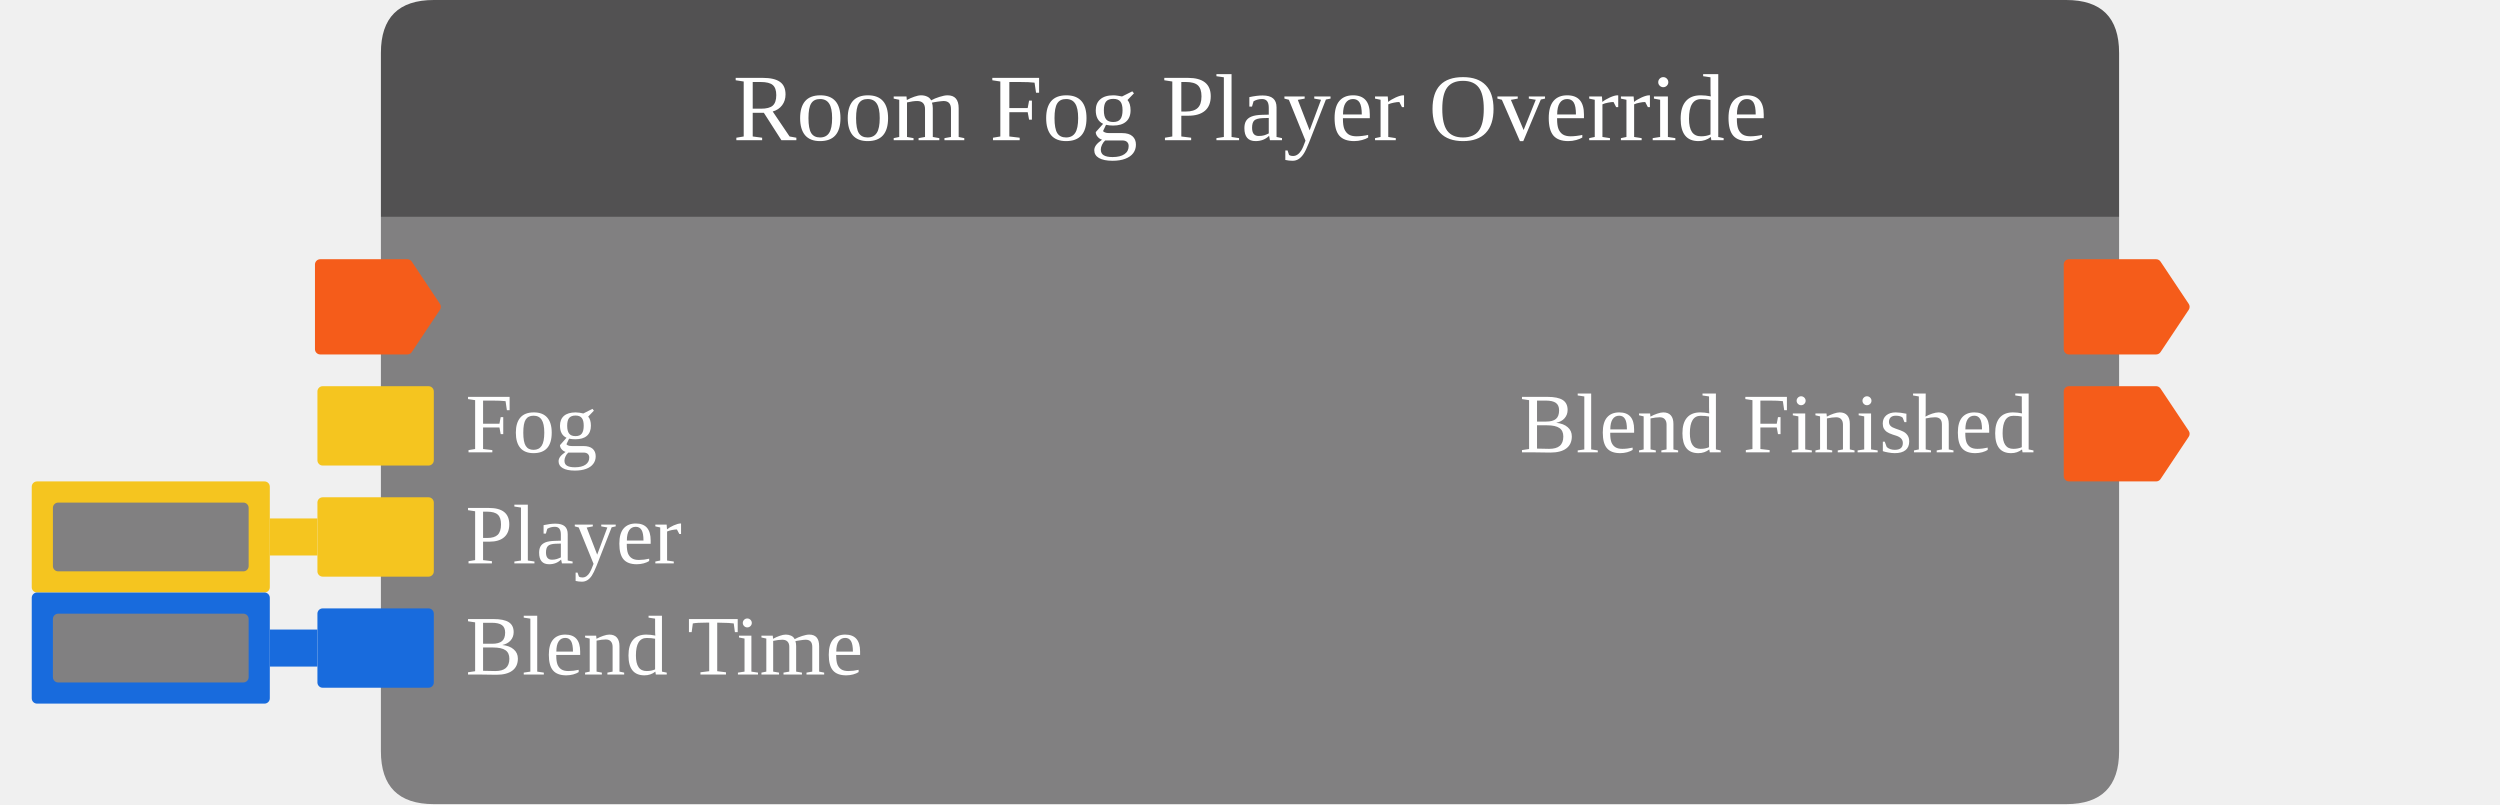
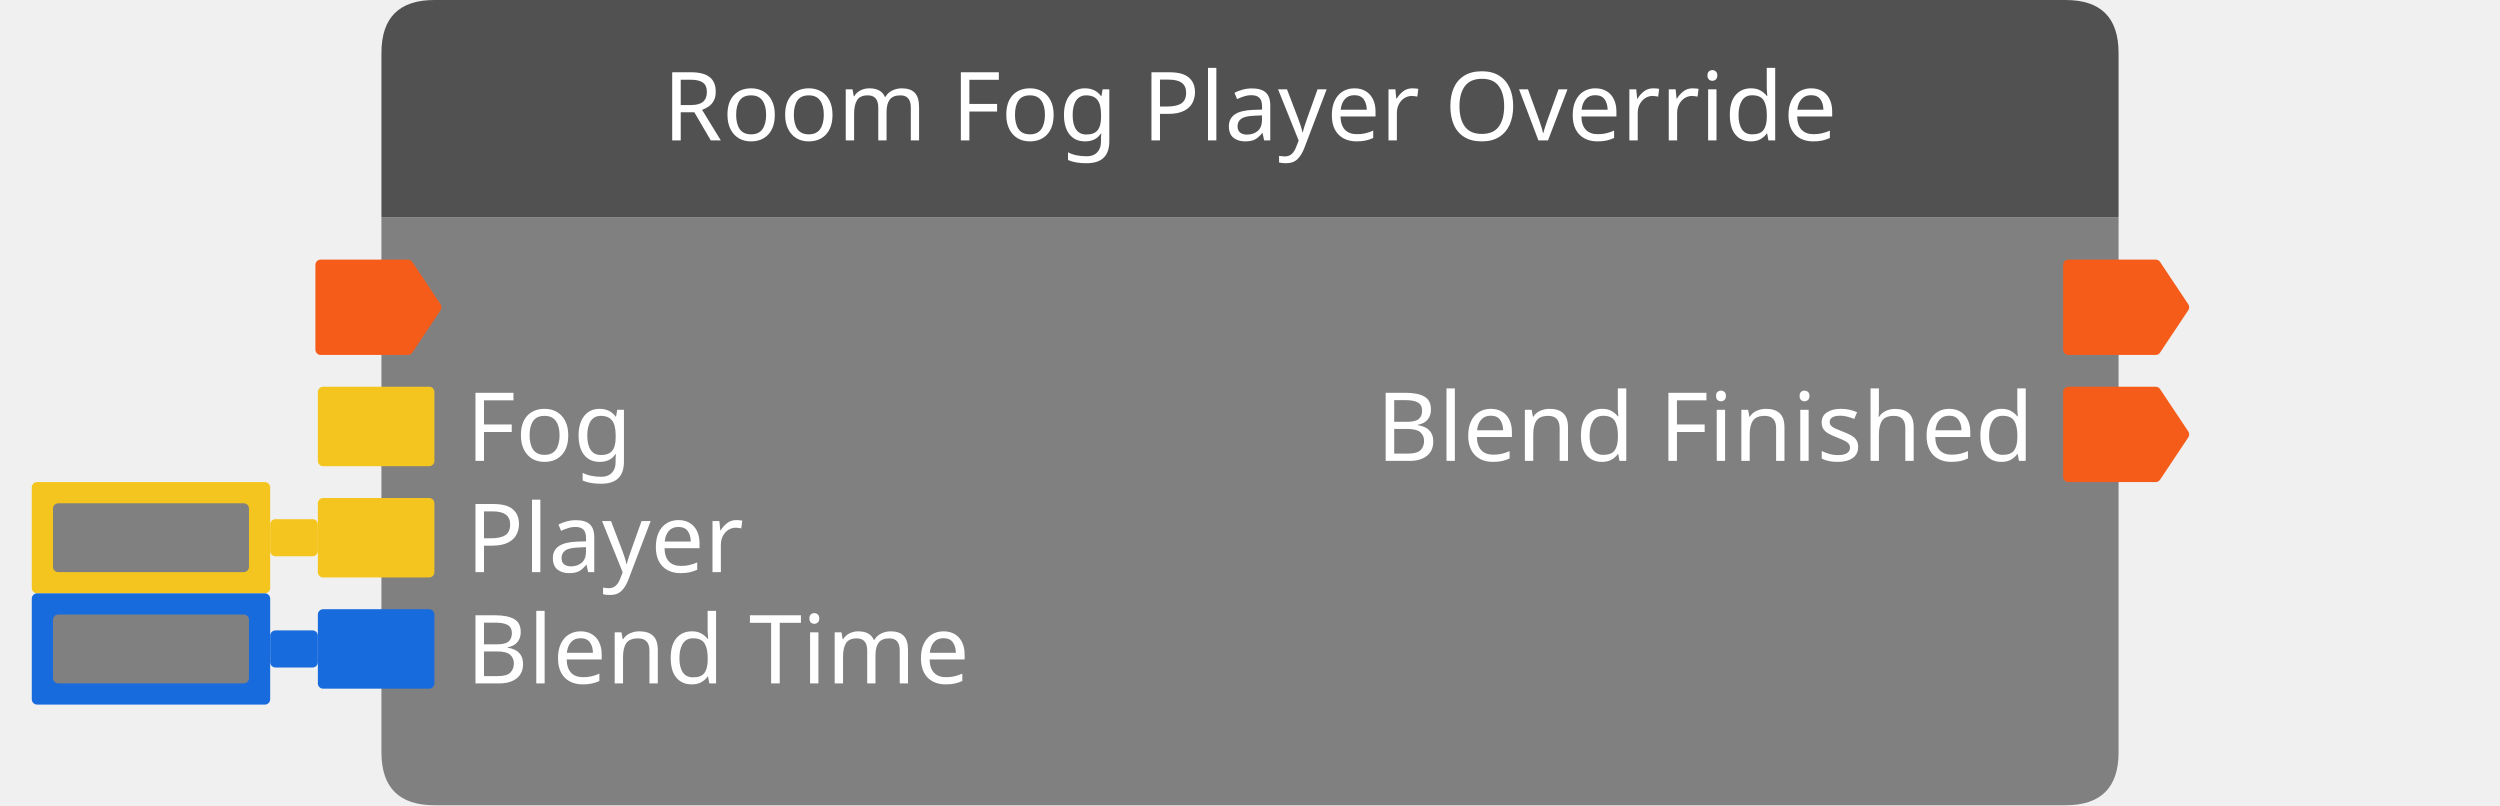
- <svg xmlns="http://www.w3.org/2000/svg" width="472.56" height="152" viewbox="0 0 472.56 152">
-   <path fill="#818081" d="M72, 41 v101 q0,10,10,10 h308.56 q10,0,10,-10 v-101 h328.56" />
+ <svg xmlns="http://www.w3.org/2000/svg" width="471.906" height="152" viewbox="0 0 471.906 152">
+   <defs>
+     <style>.ubuntu {font-family: 'Ubuntu', sans-serif;}</style>
+   </defs>
+   <path fill="#818081" d="M72, 41 v101 q0,10,10,10 h307.906 q10,0,10,-10 v-101 h327.906" />
  <path d="M77,49h-16.465c-0.552,0,-1,0.448,-1,1v16c0,0.552,0.448,1,1,1h16.465c0.334,0,0.647,-0.167,0.832,-0.445l5.333,-8c0.224,-0.336,0.224,-0.774,0,-1.11l-5.333,-8c-0.185,-0.278,-0.498,-0.445,-0.832,-0.445z" fill="#F55C1A" />
-   <text x="88" y="61.5" fill="white" text-anchor="start" font-size="medium" class="uwuntu" />
+   <text x="88" y="63" fill="white" text-anchor="start" font-size="18px" class="ubuntu" />
  <rect x="60" y="73" width="22" height="15" rx="1" fill="#F5C51F" />
-   <text x="88" y="85.5" fill="white" text-anchor="start" font-size="medium" class="uwuntu">Fog</text>
-   <g filter="url(#filter0_di_2556_19132)">
-     <rect x="60" y="94" width="22" height="15" rx="1" fill="#F5C51F" />
-   </g>
-   <g filter="url(#filter1_di_2556_19132)">
+   <text x="88" y="87" fill="white" text-anchor="start" font-size="18px" class="ubuntu">Fog</text>
+   <g>
+     <rect x="60" y="94" width="22" height="15" fill="#F5C51F" rx="1" />
    <rect x="6" y="91" width="45" height="21" rx="1" fill="#F5C51F" />
    <rect x="10" y="95.001" width="37" height="13" rx="1" fill="#818081" />
+     <rect x="51" y="98" width="9" height="7" rx="1" fill="#F5C51F" />
  </g>
-   <g filter="url(#filter2_di_2556_19132)">
-     <rect x="51" y="98" width="9" height="7" fill="#F5C51F" />
-   </g>
-   <text x="88" y="106.5" fill="white" text-anchor="start" font-size="medium" class="uwuntu">Player</text>
-   <g filter="url(#filter0_di_2556_19132)">
-     <rect x="60" y="115" width="22" height="15" rx="1" fill="#186BDD" />
-   </g>
-   <g filter="url(#filter1_di_2556_19132)">
+   <text x="88" y="108" fill="white" text-anchor="start" font-size="18px" class="ubuntu">Player</text>
+   <g>
+     <rect x="60" y="115" width="22" height="15" fill="#186BDD" rx="1" />
    <rect x="6" y="112" width="45" height="21" rx="1" fill="#186BDD" />
    <rect x="10" y="116.001" width="37" height="13" rx="1" fill="#818081" />
+     <rect x="51" y="119" width="9" height="7" rx="1" fill="#186BDD" />
  </g>
-   <g filter="url(#filter2_di_2556_19132)">
-     <rect x="51" y="119" width="9" height="7" fill="#186BDD" />
-   </g>
-   <text x="88" y="127.5" fill="white" text-anchor="start" font-size="medium" class="uwuntu">Blend Time</text>
-   <path d="M407.56,49h-16.465c-0.552,0,-1,0.448,-1,1v16c0,0.552,0.448,1,1,1h16.465c0.334,0,0.647,-0.167,0.832,-0.445l5.333,-8c0.224,-0.336,0.224,-0.774,0,-1.11l-5.333,-8c-0.185,-0.278,-0.498,-0.445,-0.832,-0.445z" fill="#F55C1A" />
-   <text x="384.56" y="61.5" fill="white" text-anchor="end" font-size="medium" class="uwuntu" />
-   <path d="M407.56,73h-16.465c-0.552,0,-1,0.448,-1,1v16c0,0.552,0.448,1,1,1h16.465c0.334,0,0.647,-0.167,0.832,-0.445l5.333,-8c0.224,-0.336,0.224,-0.774,0,-1.11l-5.333,-8c-0.185,-0.278,-0.498,-0.445,-0.832,-0.445z" fill="#F55C1A" />
-   <text x="384.56" y="85.5" fill="white" text-anchor="end" font-size="medium" class="uwuntu">Blend Finished</text>
-   <path d="M72, 41 v-31 q0,-10,10,-10 h308.56 q10,0,10,10 v31 h-328.56" fill="#525152" />
-   <text x="236.28" y="26.5" fill="white" text-anchor="middle" font-size="18px" class="uwuntu">Room Fog Player Override</text>
+   <text x="88" y="129" fill="white" text-anchor="start" font-size="18px" class="ubuntu">Blend Time</text>
+   <path d="M406.906,49h-16.465c-0.552,0,-1,0.448,-1,1v16c0,0.552,0.448,1,1,1h16.465c0.334,0,0.647,-0.167,0.832,-0.445l5.333,-8c0.224,-0.336,0.224,-0.774,0,-1.11l-5.333,-8c-0.185,-0.278,-0.498,-0.445,-0.832,-0.445z" fill="#F55C1A" />
+   <text x="383.906" y="63" fill="white" text-anchor="end" font-size="18px" class="ubuntu" />
+   <path d="M406.906,73h-16.465c-0.552,0,-1,0.448,-1,1v16c0,0.552,0.448,1,1,1h16.465c0.334,0,0.647,-0.167,0.832,-0.445l5.333,-8c0.224,-0.336,0.224,-0.774,0,-1.11l-5.333,-8c-0.185,-0.278,-0.498,-0.445,-0.832,-0.445z" fill="#F55C1A" />
+   <text x="383.906" y="87" fill="white" text-anchor="end" font-size="18px" class="ubuntu">Blend Finished</text>
+   <path d="M72, 41 v-31 q0,-10,10,-10 h307.906 q10,0,10,10 v31 h-327.906" fill="#525152" />
+   <text text-anchor="middle" fill="white" font-size="18px" x="235.953" y="26.5" class="ubuntu">Room Fog Player Override</text>
</svg>
